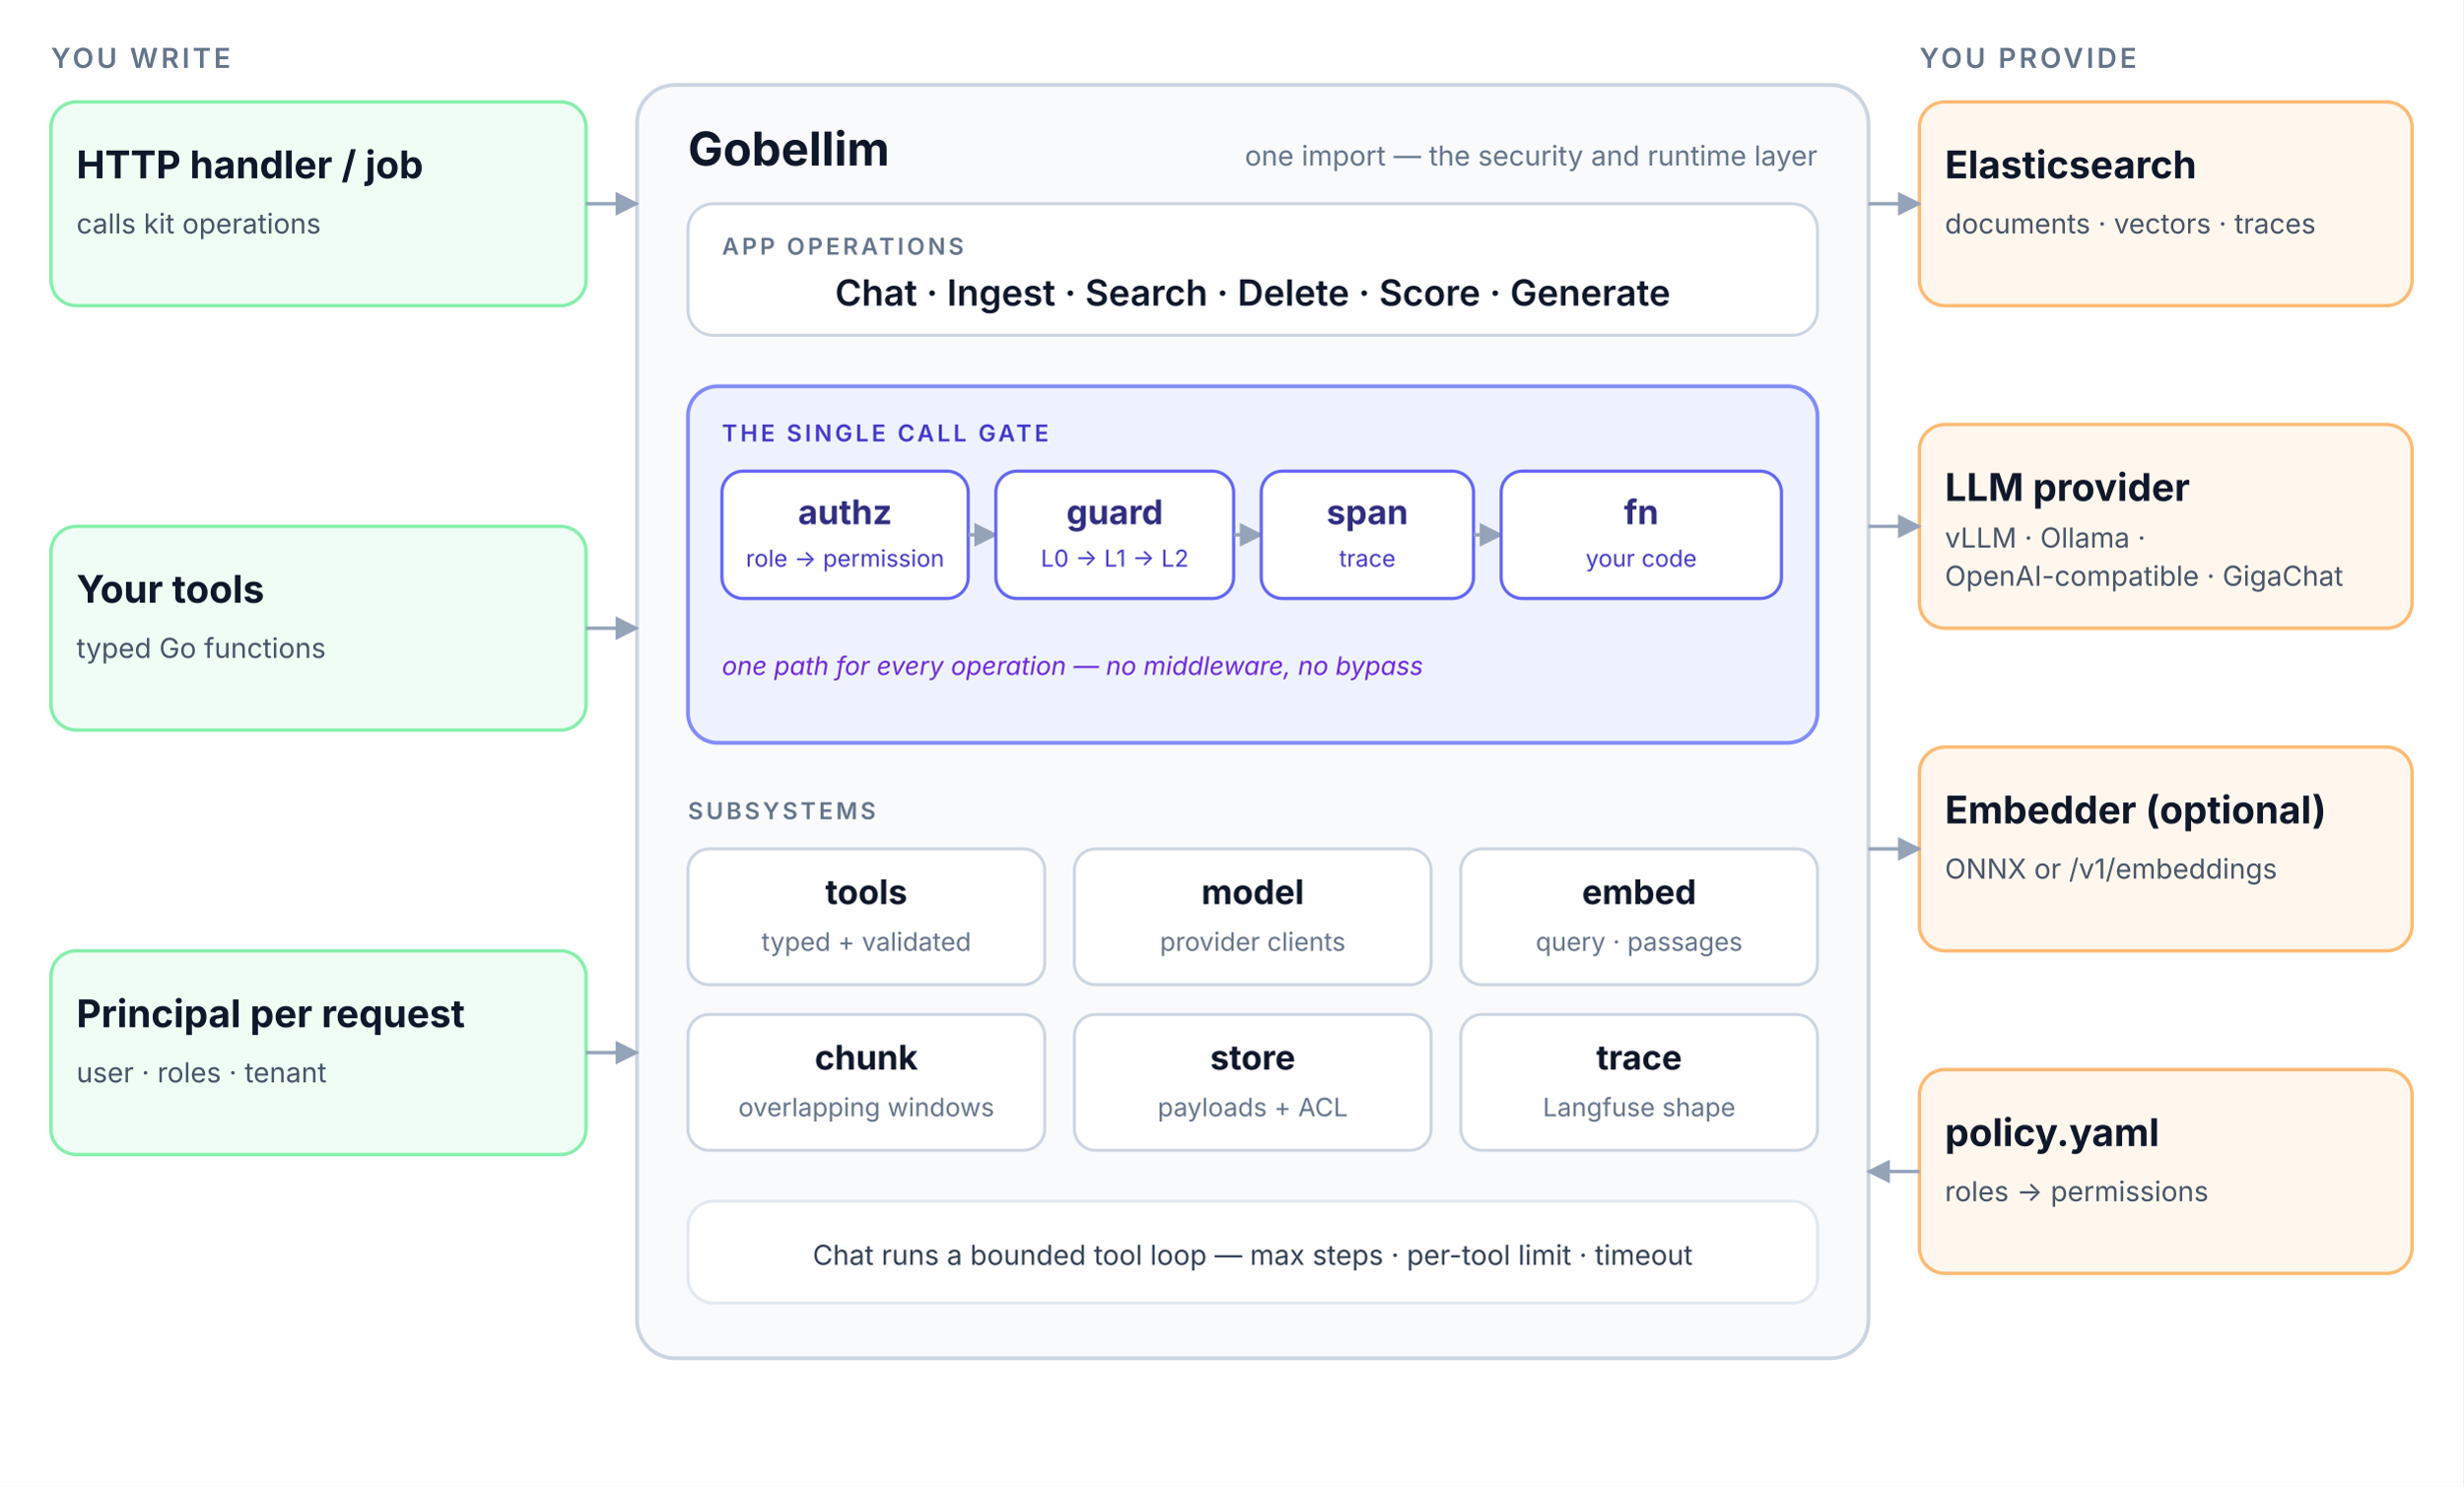
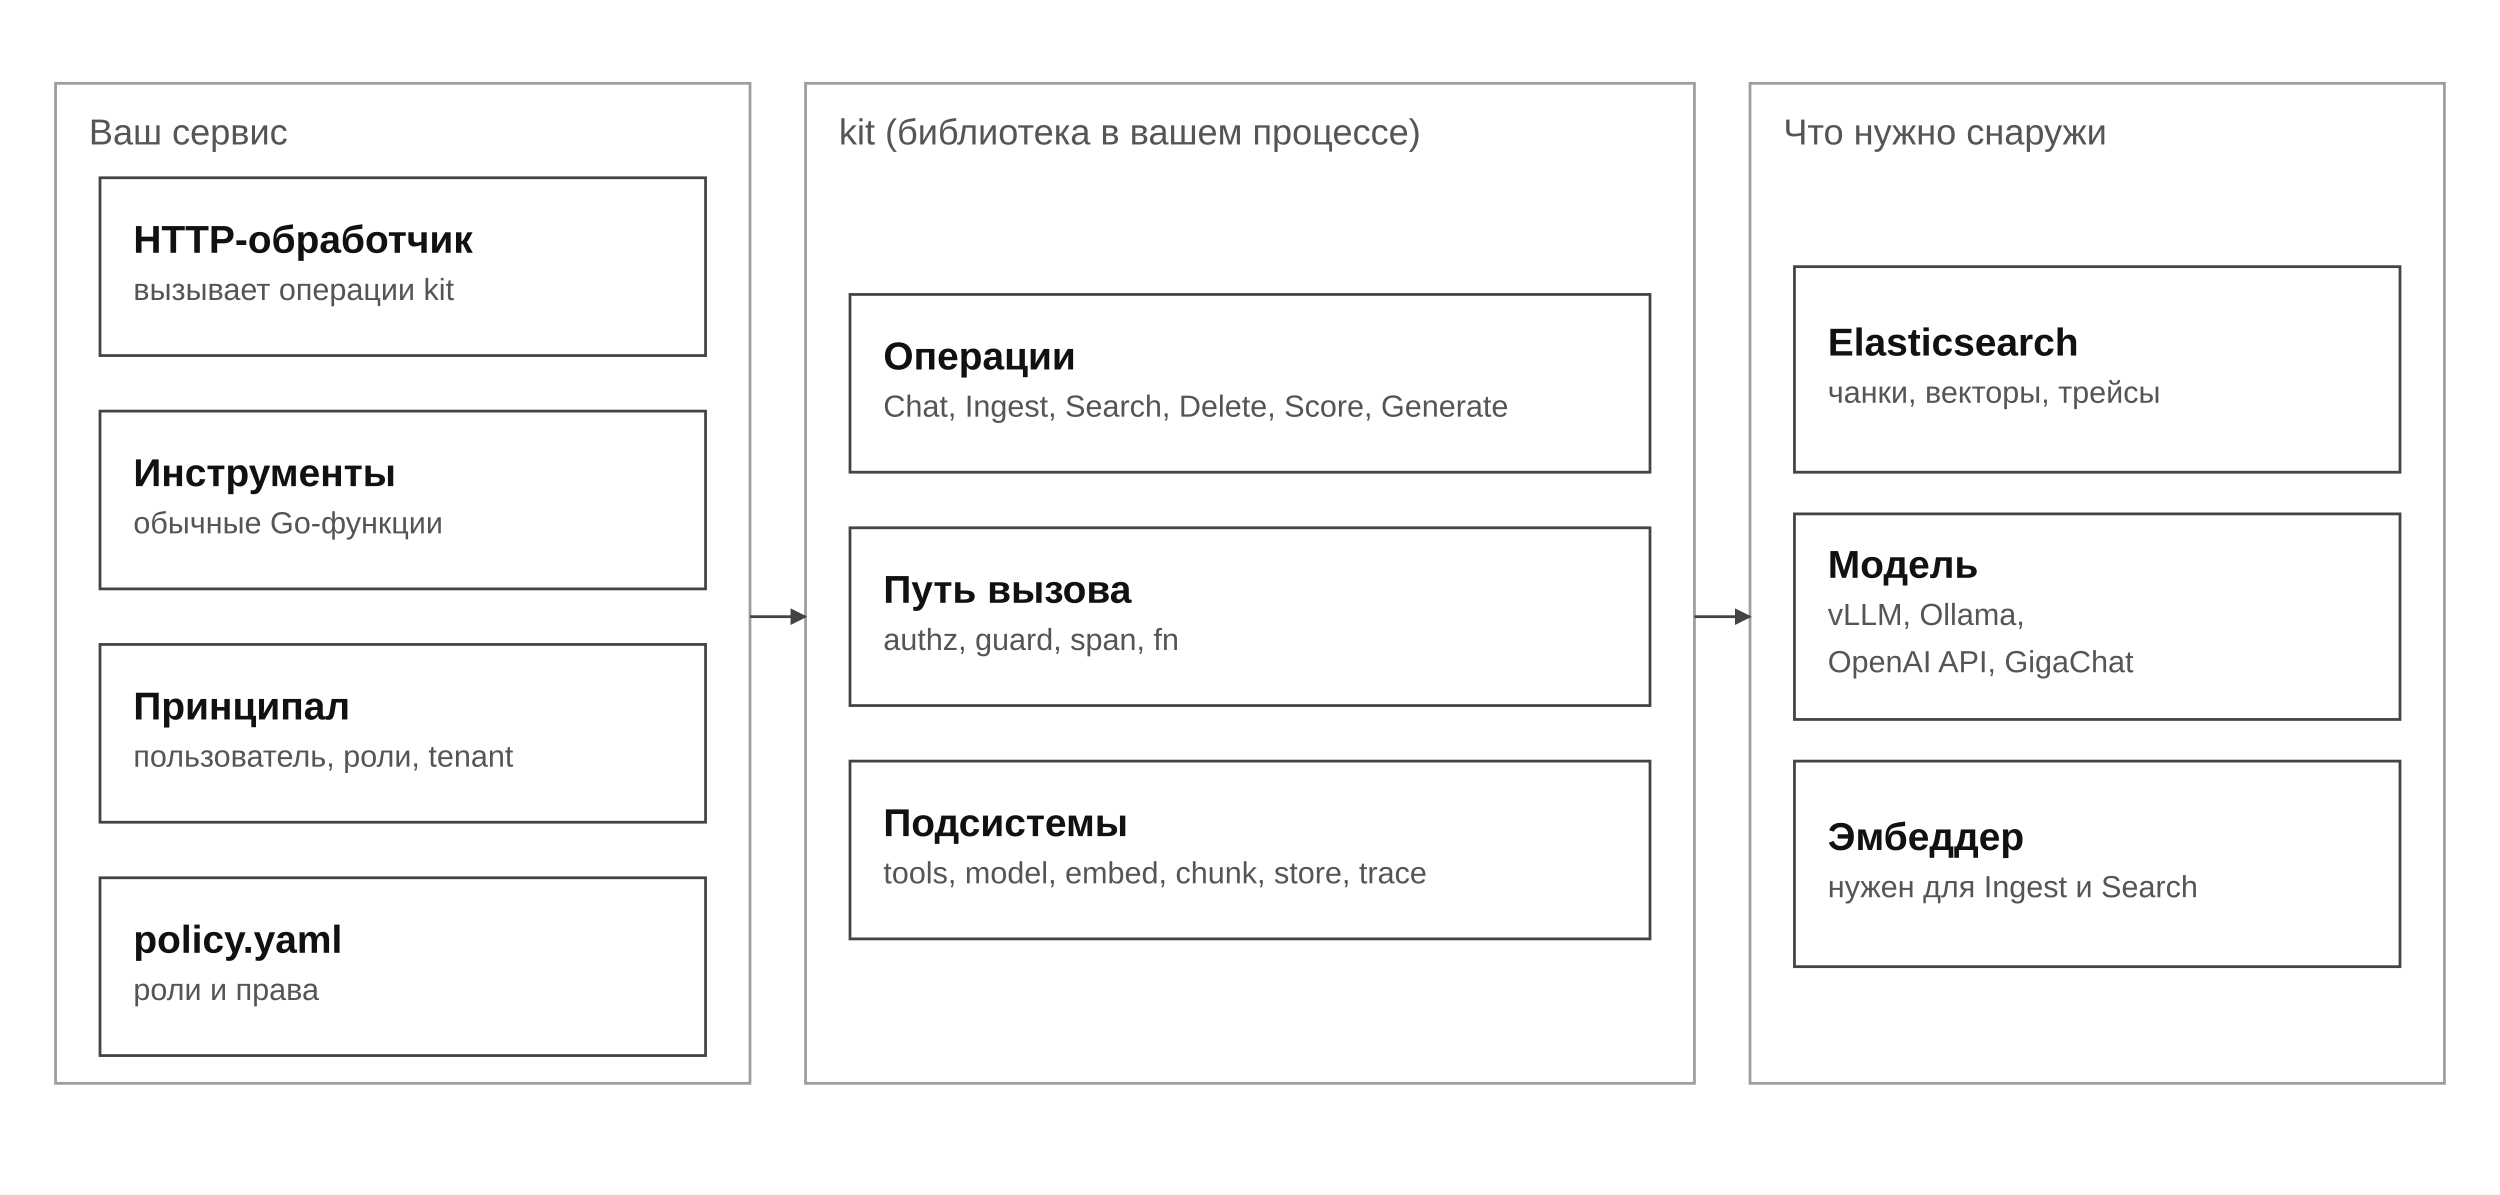
- <svg xmlns="http://www.w3.org/2000/svg" width="1160" height="700" viewBox="0 0 1160 700" role="img" aria-label="Gobellim architecture: your service calls the kit facade, every operation passes one gate, and the framework talks to the Elasticsearch, model, embedder and policy you provide.">
+ <svg xmlns="http://www.w3.org/2000/svg" width="900" height="430" viewBox="0 0 900 430" role="img" aria-label="Компоненты: ваш сервис, kit и внешние зависимости">
  <defs>
-     <marker id="arrow" viewBox="0 0 10 10" refX="9" refY="5" markerWidth="7" markerHeight="7" orient="auto-start-reverse">
-       <path d="M0,0 L10,5 L0,10 z" fill="#94A3B8" />
+     <marker id="ar" viewBox="0 0 10 10" refX="9" refY="5" markerWidth="6" markerHeight="6" orient="auto-start-reverse">
+       <path d="M0,0 L10,5 L0,10 z" fill="#444444" />
    </marker>
-     <style>
-       .h{font-family:Inter,-apple-system,BlinkMacSystemFont,"Segoe UI",Roboto,Helvetica,Arial,sans-serif}
-       .lbl{font-size:13px;font-weight:600;letter-spacing:1.4px;fill:#64748B}
-       .ttl{font-size:22px;font-weight:700;fill:#0F172A}
-       .sub{font-size:13px;fill:#64748B}
-       .nm{font-size:18px;font-weight:650;fill:#0F172A}
-       .ns{font-size:13px;fill:#475569}
-       .op{font-size:17px;font-weight:600;fill:#0F172A}
-       .gn{font-size:16px;font-weight:650;fill:#312E81}
-       .gs{font-size:11px;fill:#4338CA}
-       .cn{font-size:16px;font-weight:650;fill:#0F172A}
-       .cs{font-size:12px;fill:#64748B}
-       .cap{font-size:12px;font-style:italic;fill:#6D28D9}
-       .ln{font-size:13px;fill:#334155}
-     </style>
  </defs>
-   <rect width="1160" height="700" fill="#FFFFFF" />
-   <text class="h lbl" x="24" y="32">YOU WRITE</text>
-   <text class="h lbl" x="904" y="32">YOU PROVIDE</text>
-   <rect x="24" y="48" width="252" height="96" rx="12" fill="#F0FDF4" stroke="#86EFAC" stroke-width="1.6" />
-   <text class="h nm" x="36" y="84">HTTP handler / job</text>
-   <text class="h ns" x="36" y="110">calls kit operations</text>
-   <rect x="24" y="248" width="252" height="96" rx="12" fill="#F0FDF4" stroke="#86EFAC" stroke-width="1.6" />
-   <text class="h nm" x="36" y="284">Your tools</text>
-   <text class="h ns" x="36" y="310">typed Go functions</text>
-   <rect x="24" y="448" width="252" height="96" rx="12" fill="#F0FDF4" stroke="#86EFAC" stroke-width="1.6" />
-   <text class="h nm" x="36" y="484">Principal per request</text>
-   <text class="h ns" x="36" y="510">user · roles · tenant</text>
-   <rect x="904" y="48" width="232" height="96" rx="12" fill="#FFF7ED" stroke="#FDBA74" stroke-width="1.6" />
-   <text class="h nm" x="916" y="84">Elasticsearch</text>
-   <text class="h ns" x="916" y="110">documents · vectors · traces</text>
-   <rect x="904" y="200" width="232" height="96" rx="12" fill="#FFF7ED" stroke="#FDBA74" stroke-width="1.6" />
-   <text class="h nm" x="916" y="236">LLM provider</text>
-   <text class="h ns" x="916" y="258">vLLM · Ollama ·</text>
-   <text class="h ns" x="916" y="276">OpenAI-compatible · GigaChat</text>
-   <rect x="904" y="352" width="232" height="96" rx="12" fill="#FFF7ED" stroke="#FDBA74" stroke-width="1.6" />
-   <text class="h nm" x="916" y="388">Embedder (optional)</text>
-   <text class="h ns" x="916" y="414">ONNX or /v1/embeddings</text>
-   <rect x="904" y="504" width="232" height="96" rx="12" fill="#FFF7ED" stroke="#FDBA74" stroke-width="1.6" />
-   <text class="h nm" x="916" y="540">policy.yaml</text>
-   <text class="h ns" x="916" y="566">roles → permissions</text>
-   <rect x="300" y="40" width="580" height="600" rx="18" fill="#F8FAFC" stroke="#CBD5E1" stroke-width="1.8" />
-   <text class="h ttl" x="324" y="78">Gobellim</text>
-   <text class="h sub" x="856" y="78" text-anchor="end">one import — the security and runtime layer</text>
-   <rect x="324" y="96" width="532" height="62" rx="12" fill="#FFFFFF" stroke="#CBD5E1" stroke-width="1.4" />
-   <text class="h lbl" x="340" y="120" style="font-size:11px">APP OPERATIONS</text>
-   <text class="h op" x="590" y="144" text-anchor="middle">Chat · Ingest · Search · Delete · Score · Generate</text>
-   <rect x="324" y="182" width="532" height="168" rx="14" fill="#EEF2FF" stroke="#818CF8" stroke-width="1.8" />
-   <text class="h lbl" x="340" y="208" style="font-size:11px;fill:#4338CA">THE SINGLE CALL GATE</text>
-   <rect x="340" y="222" width="116" height="60" rx="10" fill="#FFFFFF" stroke="#6366F1" stroke-width="1.5" />
-   <text class="h gn" x="398" y="247" text-anchor="middle">authz</text>
-   <text class="h gs" x="398" y="267" text-anchor="middle">role → permission</text>
-   <line x1="456" y1="252" x2="469" y2="252" stroke="#94A3B8" stroke-width="1.6" marker-end="url(#arrow)" />
-   <rect x="469" y="222" width="112" height="60" rx="10" fill="#FFFFFF" stroke="#6366F1" stroke-width="1.5" />
-   <text class="h gn" x="525" y="247" text-anchor="middle">guard</text>
-   <text class="h gs" x="525" y="267" text-anchor="middle">L0 → L1 → L2</text>
-   <line x1="581" y1="252" x2="594" y2="252" stroke="#94A3B8" stroke-width="1.6" marker-end="url(#arrow)" />
-   <rect x="594" y="222" width="100" height="60" rx="10" fill="#FFFFFF" stroke="#6366F1" stroke-width="1.5" />
-   <text class="h gn" x="644" y="247" text-anchor="middle">span</text>
-   <text class="h gs" x="644" y="267" text-anchor="middle">trace</text>
-   <line x1="694" y1="252" x2="707" y2="252" stroke="#94A3B8" stroke-width="1.6" marker-end="url(#arrow)" />
-   <rect x="707" y="222" width="132" height="60" rx="10" fill="#FFFFFF" stroke="#6366F1" stroke-width="1.5" />
-   <text class="h gn" x="773" y="247" text-anchor="middle">fn</text>
-   <text class="h gs" x="773" y="267" text-anchor="middle">your code</text>
-   <text class="h cap" x="340" y="318">one path for every operation — no middleware, no bypass</text>
-   <text class="h lbl" x="324" y="386" style="font-size:11px">SUBSYSTEMS</text>
-   <rect x="324" y="400" width="168" height="64" rx="10" fill="#FFFFFF" stroke="#CBD5E1" stroke-width="1.4" />
-   <text class="h cn" x="408" y="426" text-anchor="middle">tools</text>
-   <text class="h cs" x="408" y="448" text-anchor="middle">typed + validated</text>
-   <rect x="506" y="400" width="168" height="64" rx="10" fill="#FFFFFF" stroke="#CBD5E1" stroke-width="1.4" />
-   <text class="h cn" x="590" y="426" text-anchor="middle">model</text>
-   <text class="h cs" x="590" y="448" text-anchor="middle">provider clients</text>
-   <rect x="688" y="400" width="168" height="64" rx="10" fill="#FFFFFF" stroke="#CBD5E1" stroke-width="1.4" />
-   <text class="h cn" x="772" y="426" text-anchor="middle">embed</text>
-   <text class="h cs" x="772" y="448" text-anchor="middle">query · passages</text>
-   <rect x="324" y="478" width="168" height="64" rx="10" fill="#FFFFFF" stroke="#CBD5E1" stroke-width="1.4" />
-   <text class="h cn" x="408" y="504" text-anchor="middle">chunk</text>
-   <text class="h cs" x="408" y="526" text-anchor="middle">overlapping windows</text>
-   <rect x="506" y="478" width="168" height="64" rx="10" fill="#FFFFFF" stroke="#CBD5E1" stroke-width="1.4" />
-   <text class="h cn" x="590" y="504" text-anchor="middle">store</text>
-   <text class="h cs" x="590" y="526" text-anchor="middle">payloads + ACL</text>
-   <rect x="688" y="478" width="168" height="64" rx="10" fill="#FFFFFF" stroke="#CBD5E1" stroke-width="1.4" />
-   <text class="h cn" x="772" y="504" text-anchor="middle">trace</text>
-   <text class="h cs" x="772" y="526" text-anchor="middle">Langfuse shape</text>
-   <rect x="324" y="566" width="532" height="48" rx="12" fill="#FFFFFF" stroke="#E2E8F0" stroke-width="1.4" />
-   <text class="h ln" x="590" y="596" text-anchor="middle">Chat runs a bounded tool loop — max steps · per-tool limit · timeout</text>
-   <line x1="276" y1="96" x2="300" y2="96" stroke="#94A3B8" stroke-width="1.6" marker-end="url(#arrow)" />
-   <line x1="276" y1="296" x2="300" y2="296" stroke="#94A3B8" stroke-width="1.6" marker-end="url(#arrow)" />
-   <line x1="276" y1="496" x2="300" y2="496" stroke="#94A3B8" stroke-width="1.6" marker-end="url(#arrow)" />
-   <line x1="880" y1="96" x2="904" y2="96" stroke="#94A3B8" stroke-width="1.6" marker-end="url(#arrow)" />
-   <line x1="880" y1="248" x2="904" y2="248" stroke="#94A3B8" stroke-width="1.6" marker-end="url(#arrow)" />
-   <line x1="880" y1="400" x2="904" y2="400" stroke="#94A3B8" stroke-width="1.6" marker-end="url(#arrow)" />
-   <line x1="904" y1="552" x2="880" y2="552" stroke="#94A3B8" stroke-width="1.6" marker-end="url(#arrow)" />
+   <rect width="900" height="430" fill="#FFFFFF" />
+   <rect x="20" y="30" width="250" height="360" fill="none" stroke="#9E9E9E" stroke-width="1" />
+   <text x="32" y="52" font-family="Arial, Helvetica, sans-serif" font-size="13" fill="#555555">Ваш сервис</text>
+   <rect x="290" y="30" width="320" height="360" fill="none" stroke="#9E9E9E" stroke-width="1" />
+   <text x="302" y="52" font-family="Arial, Helvetica, sans-serif" font-size="13" fill="#555555">kit (библиотека в вашем процессе)</text>
+   <rect x="630" y="30" width="250" height="360" fill="none" stroke="#9E9E9E" stroke-width="1" />
+   <text x="642" y="52" font-family="Arial, Helvetica, sans-serif" font-size="13" fill="#555555">Что нужно снаружи</text>
+   <line x1="270" y1="222" x2="290" y2="222" stroke="#444444" stroke-width="1" marker-end="url(#ar)" />
+   <line x1="610" y1="222" x2="630" y2="222" stroke="#444444" stroke-width="1" marker-end="url(#ar)" />
+   <rect x="36" y="64" width="218" height="64" fill="#FFFFFF" stroke="#444444" stroke-width="1" />
+   <text x="48" y="91" font-family="Arial, Helvetica, sans-serif" font-size="14" font-weight="700" fill="#111111">HTTP-обработчик</text>
+   <text x="48" y="108" font-family="Arial, Helvetica, sans-serif" font-size="11" font-weight="400" fill="#555555">вызывает операции kit</text>
+   <rect x="36" y="148" width="218" height="64" fill="#FFFFFF" stroke="#444444" stroke-width="1" />
+   <text x="48" y="175" font-family="Arial, Helvetica, sans-serif" font-size="14" font-weight="700" fill="#111111">Инструменты</text>
+   <text x="48" y="192" font-family="Arial, Helvetica, sans-serif" font-size="11" font-weight="400" fill="#555555">обычные Go-функции</text>
+   <rect x="36" y="232" width="218" height="64" fill="#FFFFFF" stroke="#444444" stroke-width="1" />
+   <text x="48" y="259" font-family="Arial, Helvetica, sans-serif" font-size="14" font-weight="700" fill="#111111">Принципал</text>
+   <text x="48" y="276" font-family="Arial, Helvetica, sans-serif" font-size="11" font-weight="400" fill="#555555">пользователь, роли, tenant</text>
+   <rect x="36" y="316" width="218" height="64" fill="#FFFFFF" stroke="#444444" stroke-width="1" />
+   <text x="48" y="343" font-family="Arial, Helvetica, sans-serif" font-size="14" font-weight="700" fill="#111111">policy.yaml</text>
+   <text x="48" y="360" font-family="Arial, Helvetica, sans-serif" font-size="11" font-weight="400" fill="#555555">роли и права</text>
+   <rect x="306" y="106" width="288" height="64" fill="#FFFFFF" stroke="#444444" stroke-width="1" />
+   <text x="318" y="133" font-family="Arial, Helvetica, sans-serif" font-size="14" font-weight="700" fill="#111111">Операции</text>
+   <text x="318" y="150" font-family="Arial, Helvetica, sans-serif" font-size="11" font-weight="400" fill="#555555">Chat, Ingest, Search, Delete, Score, Generate</text>
+   <rect x="306" y="190" width="288" height="64" fill="#FFFFFF" stroke="#444444" stroke-width="1" />
+   <text x="318" y="217" font-family="Arial, Helvetica, sans-serif" font-size="14" font-weight="700" fill="#111111">Путь вызова</text>
+   <text x="318" y="234" font-family="Arial, Helvetica, sans-serif" font-size="11" font-weight="400" fill="#555555">authz, guard, span, fn</text>
+   <rect x="306" y="274" width="288" height="64" fill="#FFFFFF" stroke="#444444" stroke-width="1" />
+   <text x="318" y="301" font-family="Arial, Helvetica, sans-serif" font-size="14" font-weight="700" fill="#111111">Подсистемы</text>
+   <text x="318" y="318" font-family="Arial, Helvetica, sans-serif" font-size="11" font-weight="400" fill="#555555">tools, model, embed, chunk, store, trace</text>
+   <rect x="646" y="96" width="218" height="74" fill="#FFFFFF" stroke="#444444" stroke-width="1" />
+   <text x="658" y="128" font-family="Arial, Helvetica, sans-serif" font-size="14" font-weight="700" fill="#111111">Elasticsearch</text>
+   <text x="658" y="145" font-family="Arial, Helvetica, sans-serif" font-size="11" font-weight="400" fill="#555555">чанки, векторы, трейсы</text>
+   <rect x="646" y="185" width="218" height="74" fill="#FFFFFF" stroke="#444444" stroke-width="1" />
+   <text x="658" y="208" font-family="Arial, Helvetica, sans-serif" font-size="14" font-weight="700" fill="#111111">Модель</text>
+   <text x="658" y="225" font-family="Arial, Helvetica, sans-serif" font-size="11" font-weight="400" fill="#555555">vLLM, Ollama,</text>
+   <text x="658" y="242" font-family="Arial, Helvetica, sans-serif" font-size="11" font-weight="400" fill="#555555">OpenAI API, GigaChat</text>
+   <rect x="646" y="274" width="218" height="74" fill="#FFFFFF" stroke="#444444" stroke-width="1" />
+   <text x="658" y="306" font-family="Arial, Helvetica, sans-serif" font-size="14" font-weight="700" fill="#111111">Эмбеддер</text>
+   <text x="658" y="323" font-family="Arial, Helvetica, sans-serif" font-size="11" font-weight="400" fill="#555555">нужен для Ingest и Search</text>
</svg>
